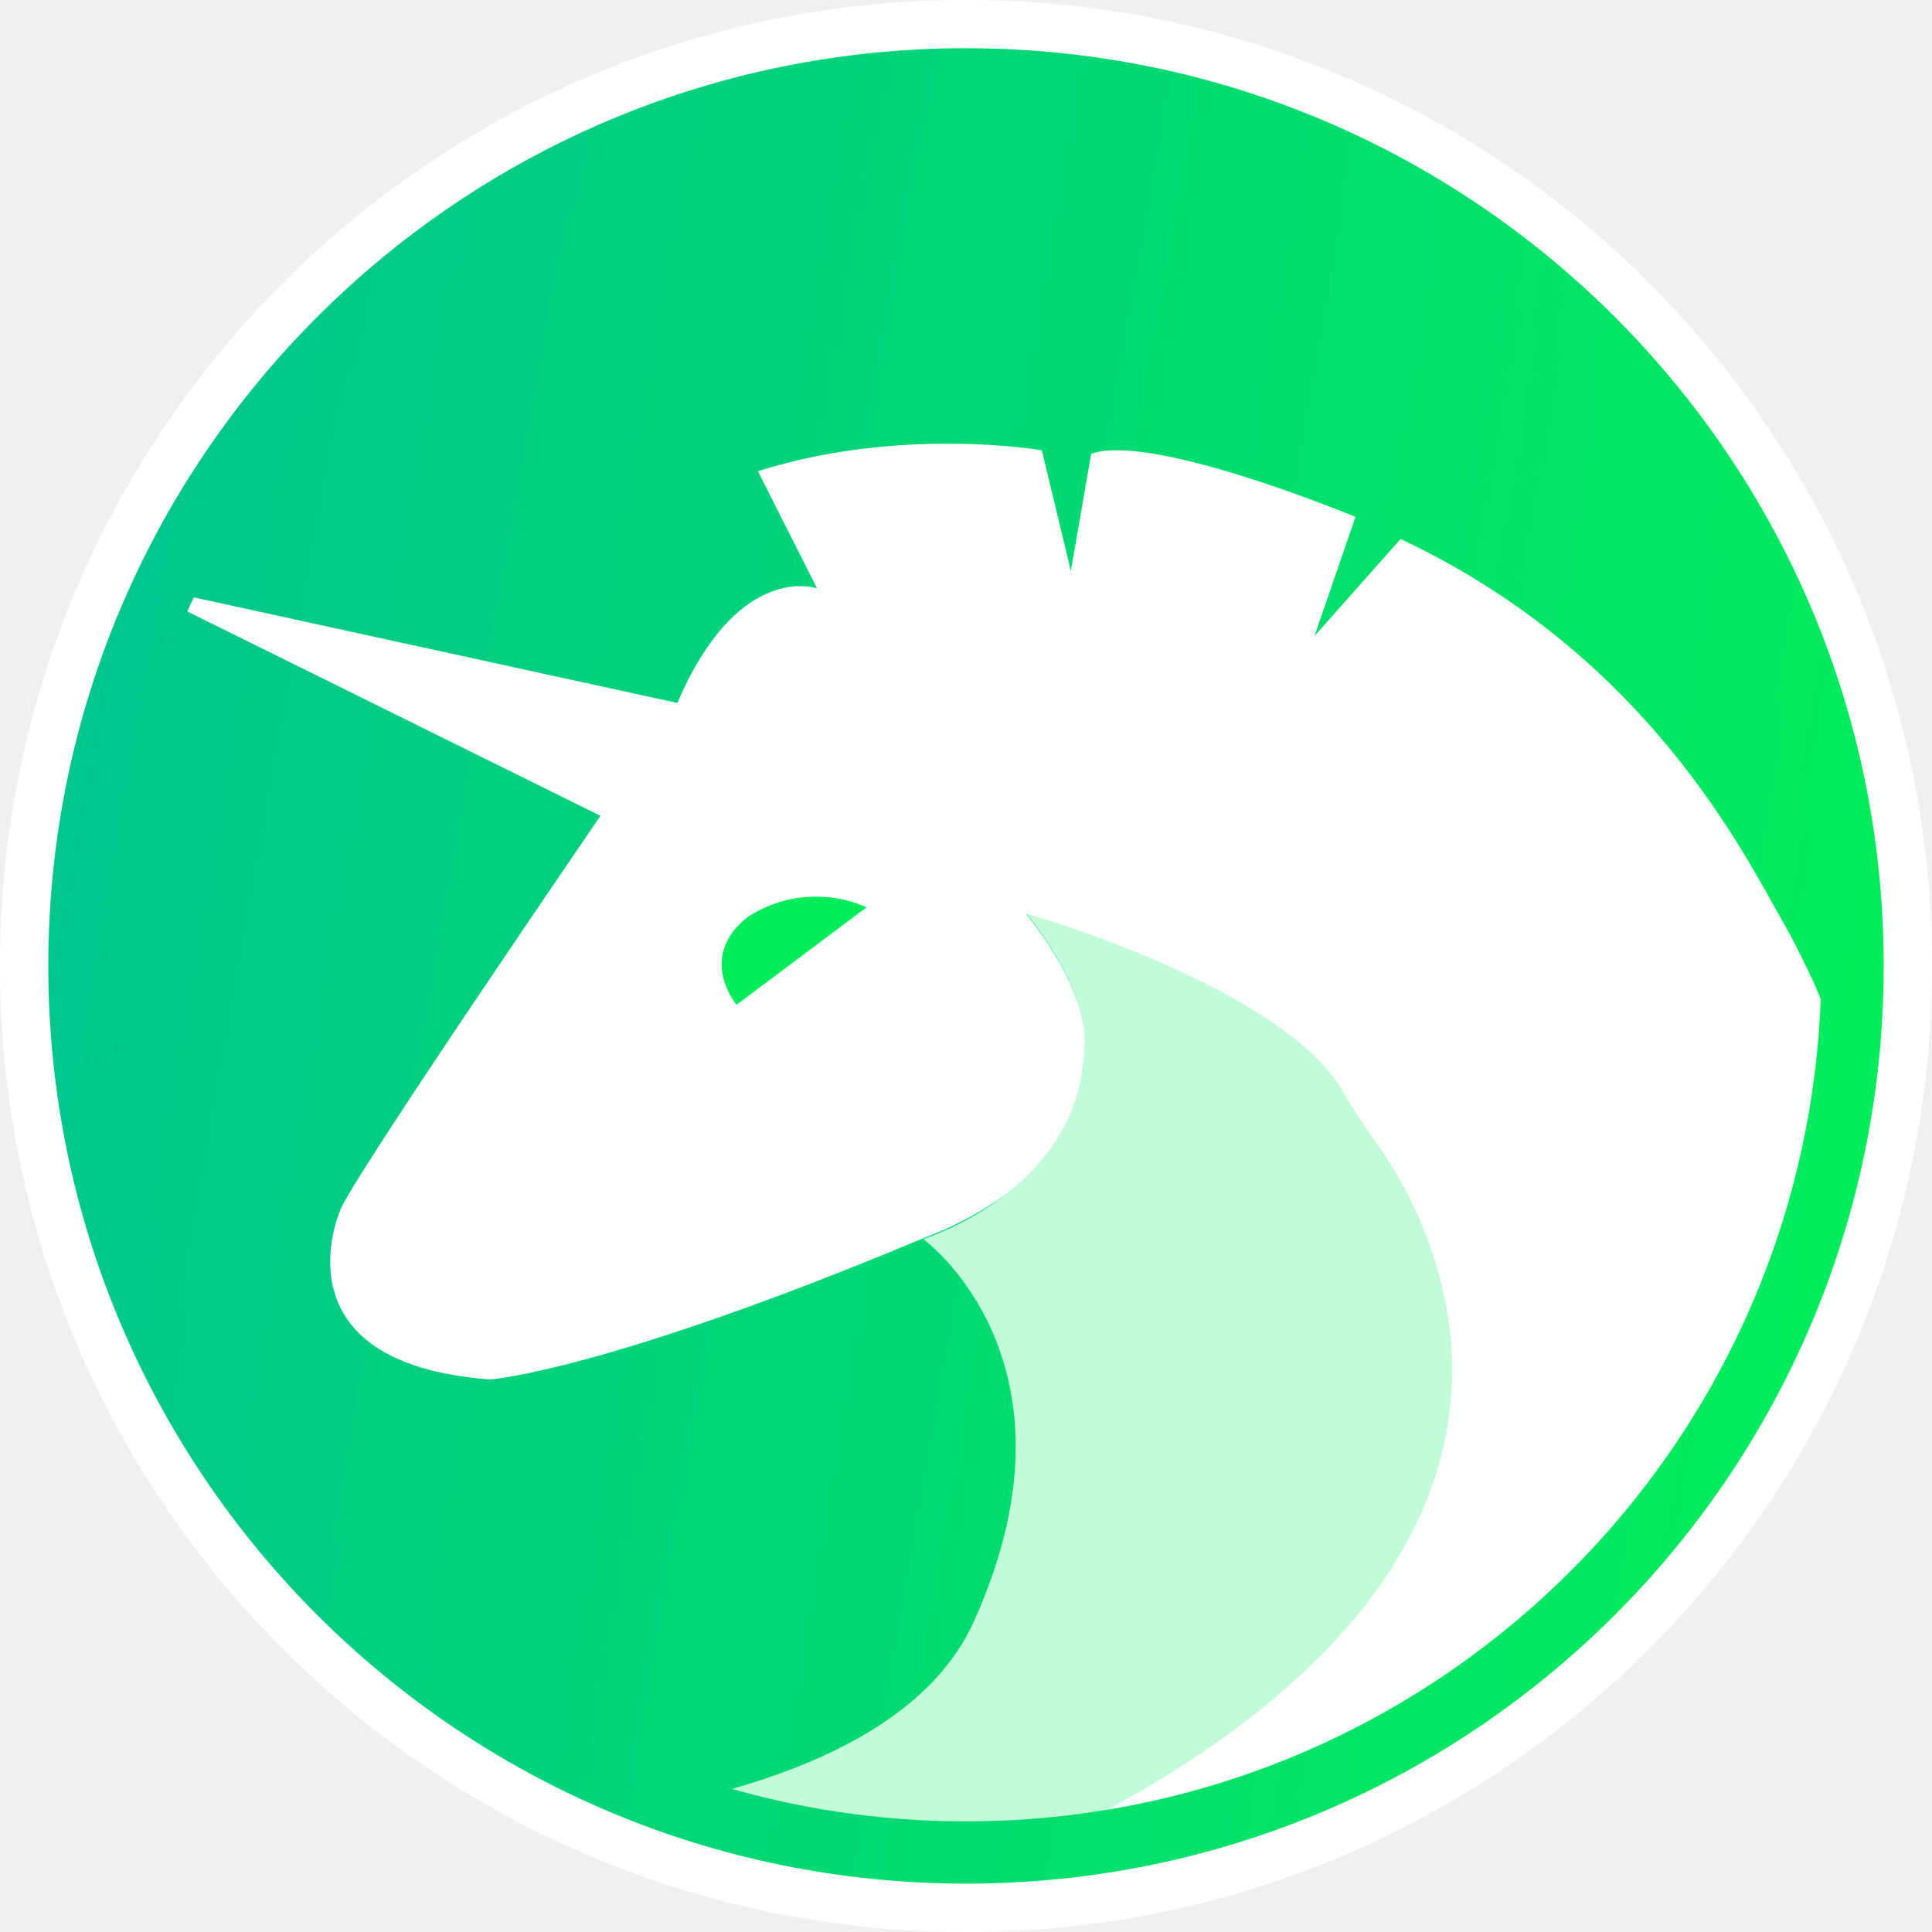
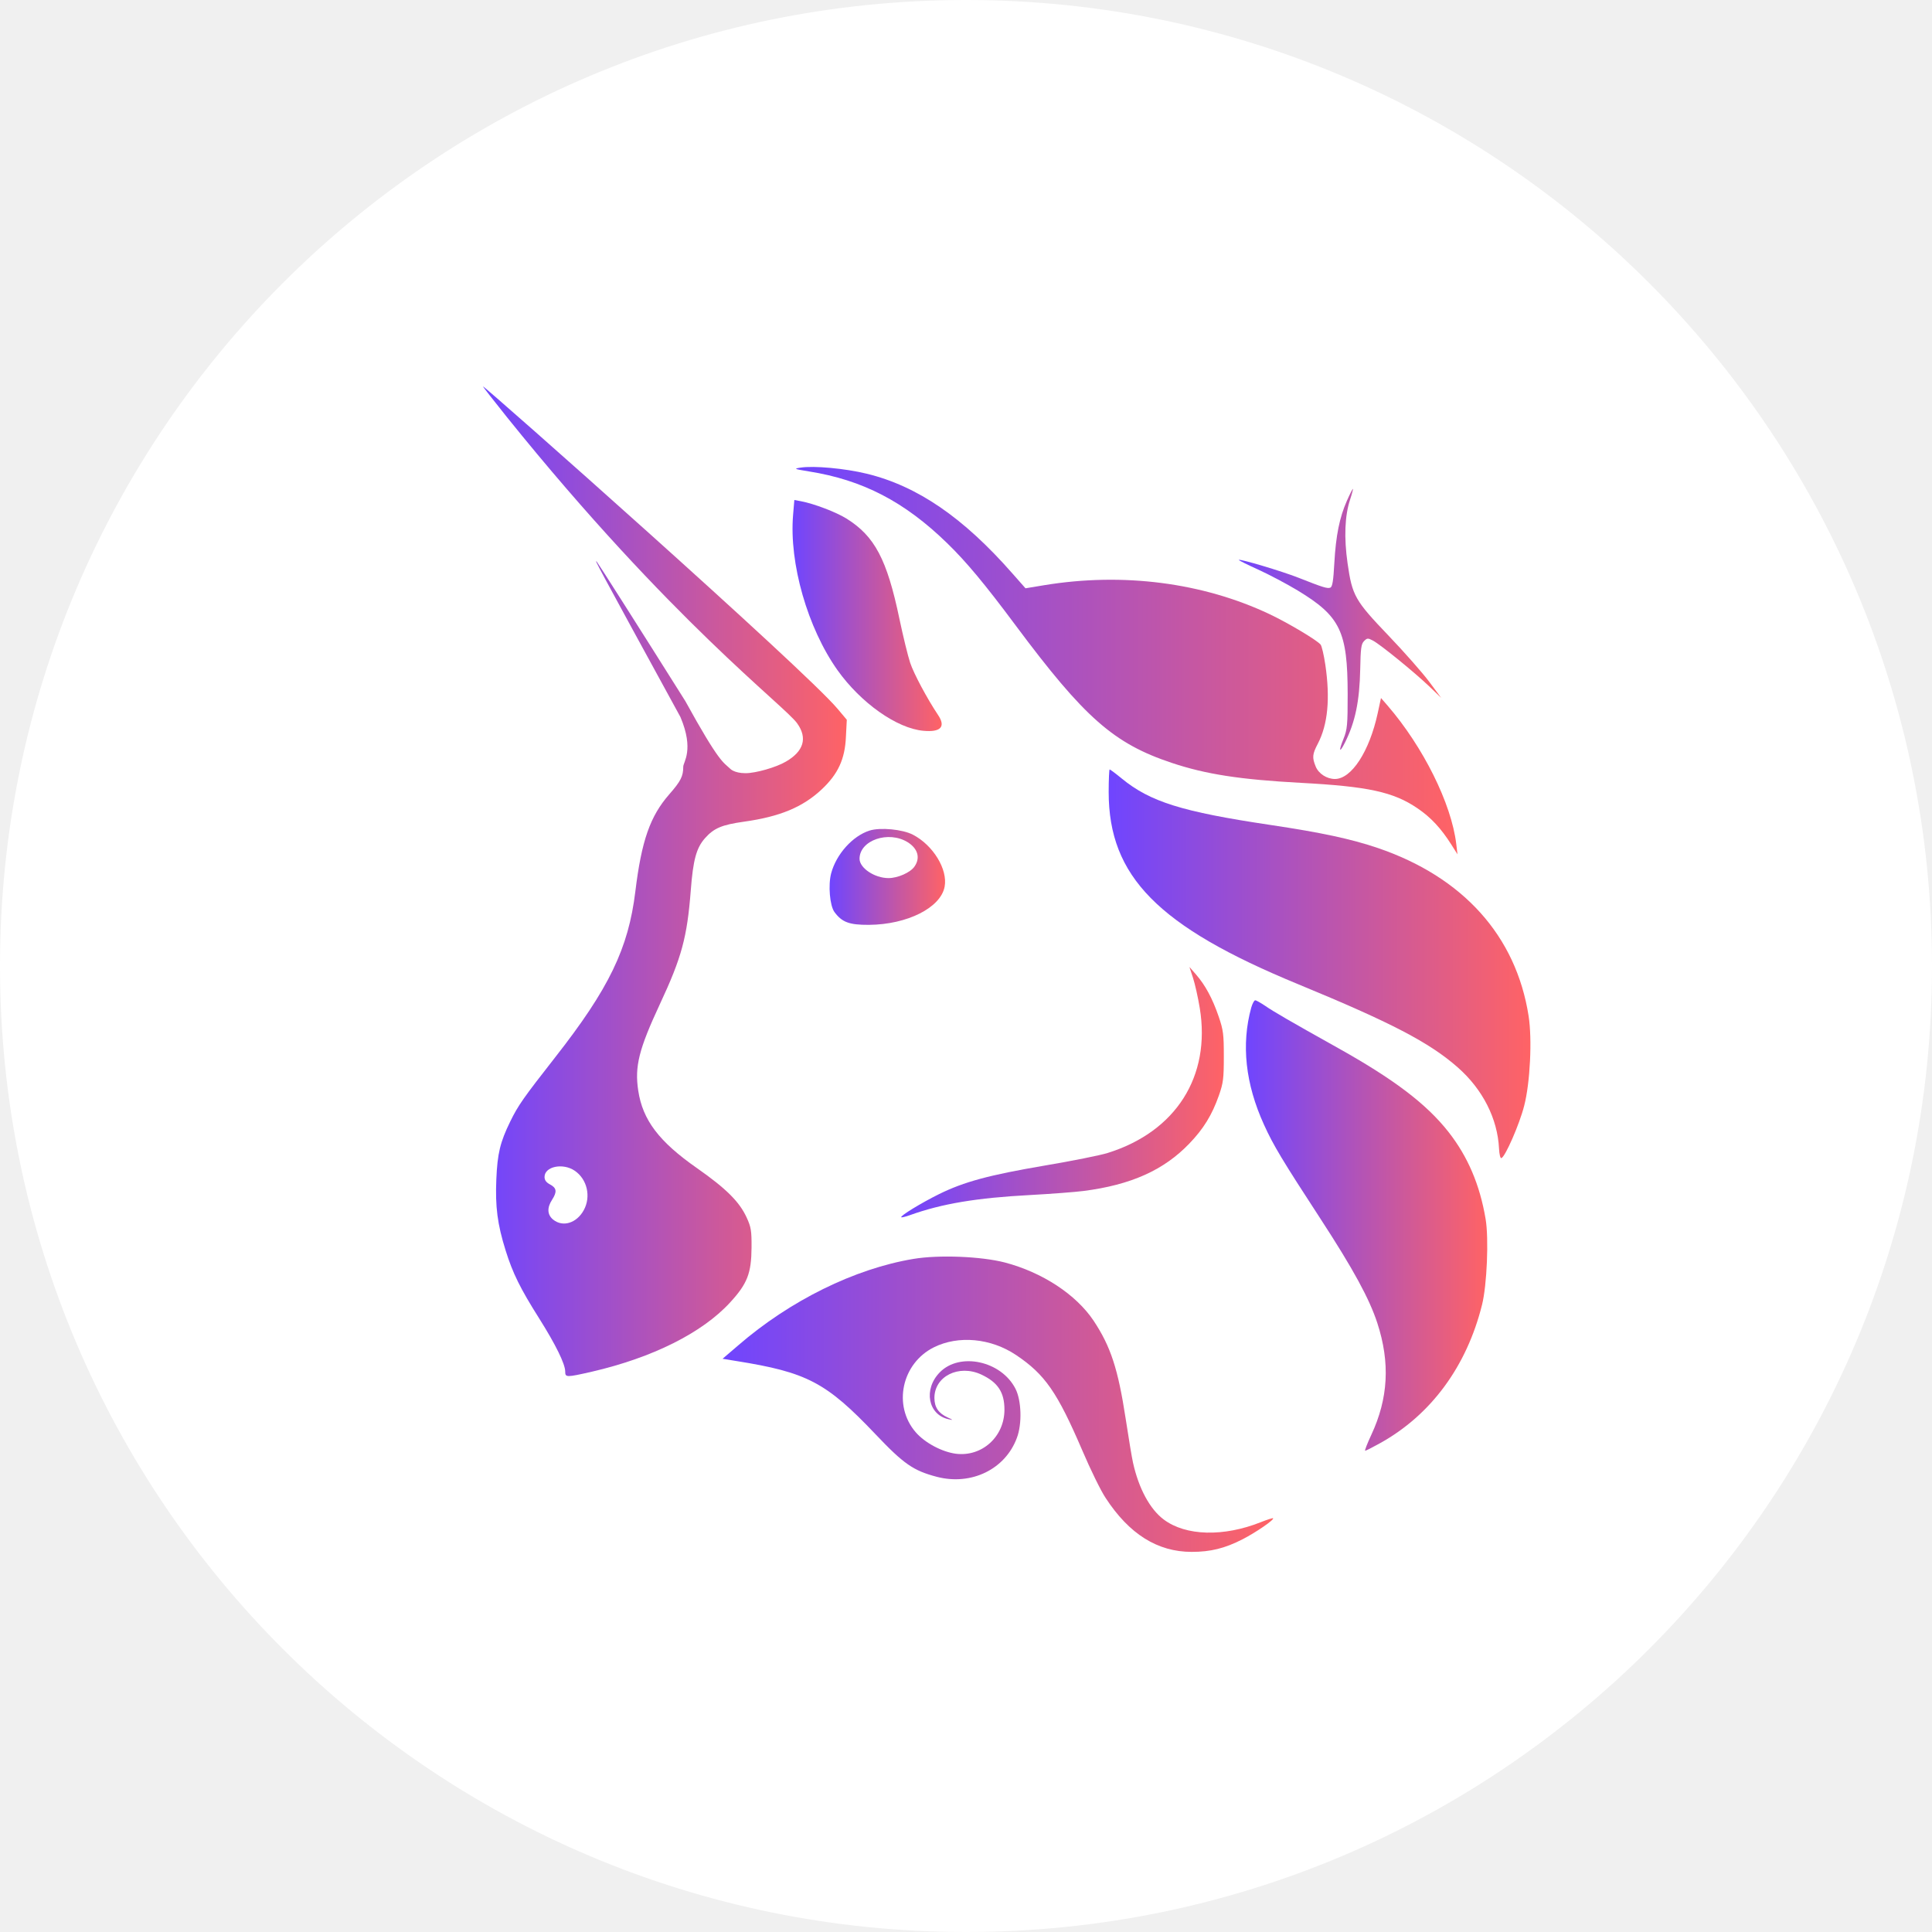
- <svg xmlns="http://www.w3.org/2000/svg" width="26" height="26" viewBox="0 0 26 26" fill="none">
-   <path d="M13 25.56C19.936 25.56 25.559 19.937 25.559 13.001C25.559 6.065 19.936 0.442 13 0.442C6.064 0.442 0.441 6.065 0.441 13.001C0.441 19.937 6.064 25.56 13 25.56Z" fill="url(#paint0_linear)" />
-   <path fill-rule="evenodd" clip-rule="evenodd" d="M25.189 16.037C23.831 21.506 18.889 25.559 13 25.559C11.983 25.559 10.994 25.439 10.047 25.21C15.811 24.501 18.267 21.316 18.353 21.137C18.354 21.135 18.355 21.133 18.357 21.131C18.359 21.128 18.362 21.125 18.362 21.121C20.002 18.258 18.488 15.822 18.062 15.232C18.026 15.18 17.993 15.126 17.959 15.071C17.938 15.035 17.916 14.999 17.893 14.963C16.869 13.386 13.811 12.302 13.811 12.302C16.249 15.338 12.475 16.643 12.475 16.643C8.161 18.453 6.599 18.564 6.599 18.564C3.667 18.349 4.577 16.293 4.577 16.293C4.661 15.972 8.081 10.979 8.081 10.979L1.765 7.855L9.115 9.46C9.894 7.644 10.88 7.884 10.991 7.916V7.908L10.2 6.341C12.135 5.729 14.021 6.06 14.021 6.06L14.411 7.684C14.412 7.679 14.685 6.107 14.685 6.107C15.449 5.837 17.86 6.802 18.201 6.939C18.227 6.949 18.241 6.955 18.242 6.955L17.69 8.559L18.848 7.254C21.945 8.709 23.291 11.141 23.9 12.24C23.953 12.335 24 12.421 24.043 12.494C24.127 12.642 24.201 12.794 24.276 12.946C24.292 12.979 24.309 13.013 24.325 13.046C24.733 13.872 25.008 15.006 25.189 16.037Z" fill="white" />
-   <path d="M11.662 12.21L9.912 13.522C9.912 13.522 9.371 12.879 10.066 12.338C10.3 12.186 10.569 12.094 10.848 12.072C11.126 12.049 11.406 12.097 11.662 12.21Z" fill="url(#paint1_linear)" />
-   <path fill-rule="evenodd" clip-rule="evenodd" d="M11.822 25.503C13.163 25.19 14.558 24.639 15.936 23.745C21.341 20.237 19.285 16.418 18.492 15.338C18.346 15.136 18.211 14.928 18.088 14.712C17.265 13.267 13.814 12.297 13.814 12.297C14.757 13.477 14.586 14.172 14.586 14.172C14.494 16.036 12.424 16.674 12.424 16.674C12.424 16.674 14.692 18.316 13.105 21.823C12.371 23.442 10.112 24.166 7.893 24.476C9.113 25.019 10.435 25.374 11.822 25.503Z" fill="#C2FBD8" />
-   <path fill-rule="evenodd" clip-rule="evenodd" d="M13 0.883C6.308 0.883 0.883 6.308 0.883 13C0.883 19.692 6.308 25.117 13 25.117C19.692 25.117 25.117 19.692 25.117 13C25.117 6.308 19.692 0.883 13 0.883ZM0 13C0 5.82 5.82 0 13 0C20.18 0 26 5.82 26 13C26 20.18 20.18 26 13 26C5.82 26 0 20.18 0 13Z" fill="white" />
-   <path fill-rule="evenodd" clip-rule="evenodd" d="M13 1.488C6.642 1.488 1.488 6.642 1.488 12.999C1.488 19.357 6.642 24.511 13 24.511C19.358 24.511 24.511 19.357 24.511 12.999C24.511 6.642 19.358 1.488 13 1.488ZM0.65 12.999C0.65 6.179 6.179 0.649 13 0.649C19.821 0.649 25.35 6.179 25.35 12.999C25.35 19.82 19.821 25.349 13 25.349C6.179 25.349 0.65 19.82 0.65 12.999Z" fill="url(#paint2_linear)" />
+ <svg xmlns="http://www.w3.org/2000/svg" width="20" height="20" viewBox="0 0 20 20" fill="none">
+   <circle cx="10" cy="10" r="10" fill="white" />
+   <path d="M8.373 4.88C8.22 4.855 8.214 4.852 8.286 4.841C8.423 4.819 8.749 4.849 8.973 4.904C9.496 5.031 9.972 5.357 10.48 5.936L10.616 6.09L10.809 6.058C11.623 5.924 12.45 6.03 13.143 6.358C13.333 6.448 13.634 6.627 13.671 6.673C13.683 6.688 13.705 6.782 13.72 6.883C13.771 7.232 13.746 7.499 13.642 7.699C13.585 7.807 13.582 7.842 13.62 7.935C13.65 8.009 13.735 8.064 13.819 8.064C13.991 8.064 14.176 7.779 14.262 7.383L14.296 7.226L14.364 7.304C14.734 7.733 15.025 8.319 15.075 8.736L15.088 8.844L15.026 8.746C14.919 8.576 14.811 8.46 14.673 8.367C14.425 8.198 14.162 8.141 13.466 8.104C12.837 8.07 12.482 8.015 12.129 7.897C11.529 7.697 11.226 7.43 10.513 6.473C10.197 6.048 10.001 5.813 9.806 5.624C9.364 5.193 8.929 4.968 8.373 4.88Z" fill="url(#paint0_linear)" />
+   <path d="M13.813 5.828C13.829 5.543 13.867 5.356 13.943 5.184C13.973 5.116 14.001 5.061 14.005 5.061C14.009 5.061 13.996 5.111 13.976 5.172C13.921 5.338 13.912 5.566 13.95 5.831C13.998 6.167 14.026 6.216 14.373 6.579C14.536 6.749 14.725 6.964 14.794 7.056L14.919 7.224L14.794 7.104C14.641 6.958 14.29 6.672 14.212 6.631C14.16 6.604 14.153 6.604 14.12 6.637C14.091 6.667 14.085 6.712 14.081 6.926C14.074 7.259 14.03 7.473 13.923 7.687C13.865 7.803 13.855 7.778 13.908 7.648C13.947 7.55 13.951 7.507 13.951 7.184C13.95 6.536 13.875 6.38 13.434 6.113C13.322 6.045 13.138 5.948 13.024 5.896C12.911 5.845 12.821 5.8 12.824 5.796C12.837 5.784 13.267 5.912 13.44 5.98C13.698 6.082 13.741 6.095 13.772 6.083C13.793 6.074 13.803 6.012 13.813 5.828Z" fill="url(#paint1_linear)" />
+   <path d="M8.67 6.938C8.36 6.501 8.168 5.831 8.21 5.331L8.223 5.176L8.293 5.189C8.426 5.214 8.654 5.301 8.761 5.367C9.055 5.55 9.182 5.79 9.311 6.407C9.349 6.588 9.399 6.792 9.422 6.861C9.459 6.973 9.598 7.233 9.711 7.402C9.793 7.524 9.738 7.582 9.558 7.565C9.283 7.54 8.911 7.276 8.67 6.938Z" fill="url(#paint2_linear)" />
+   <path d="M13.437 10.188C11.988 9.591 11.477 9.073 11.477 8.199C11.477 8.07 11.482 7.965 11.487 7.965C11.492 7.965 11.549 8.007 11.612 8.059C11.906 8.3 12.235 8.403 13.146 8.539C13.682 8.619 13.983 8.684 14.262 8.778C15.146 9.079 15.694 9.688 15.824 10.517C15.862 10.758 15.84 11.21 15.778 11.448C15.73 11.637 15.582 11.976 15.542 11.989C15.531 11.992 15.521 11.95 15.518 11.892C15.503 11.58 15.349 11.277 15.091 11.05C14.797 10.791 14.402 10.586 13.437 10.188Z" fill="url(#paint3_linear)" />
+   <path d="M12.42 10.436C12.402 10.326 12.37 10.184 12.35 10.123L12.313 10.01L12.382 10.089C12.477 10.198 12.552 10.337 12.616 10.524C12.664 10.665 12.669 10.708 12.669 10.938C12.669 11.165 12.663 11.212 12.618 11.34C12.547 11.542 12.459 11.685 12.312 11.838C12.047 12.114 11.707 12.266 11.216 12.329C11.13 12.34 10.882 12.359 10.663 12.371C10.111 12.4 9.749 12.461 9.423 12.578C9.376 12.595 9.334 12.605 9.33 12.601C9.316 12.587 9.538 12.452 9.722 12.361C9.98 12.234 10.238 12.164 10.814 12.066C11.099 12.018 11.393 11.959 11.468 11.935C12.173 11.714 12.536 11.143 12.42 10.436Z" fill="url(#paint4_linear)" />
+   <path d="M13.085 11.643C12.892 11.22 12.848 10.811 12.953 10.43C12.965 10.389 12.983 10.355 12.994 10.355C13.005 10.355 13.05 10.381 13.095 10.411C13.183 10.472 13.361 10.575 13.835 10.84C14.427 11.17 14.764 11.425 14.994 11.717C15.195 11.973 15.319 12.264 15.379 12.619C15.413 12.82 15.393 13.304 15.342 13.507C15.183 14.145 14.814 14.647 14.286 14.94C14.209 14.983 14.14 15.018 14.132 15.018C14.125 15.018 14.153 14.945 14.195 14.855C14.372 14.476 14.392 14.107 14.258 13.696C14.176 13.445 14.009 13.138 13.671 12.619C13.278 12.016 13.181 11.856 13.085 11.643Z" fill="url(#paint5_linear)" />
+   <path d="M7.641 13.928C8.178 13.463 8.848 13.133 9.457 13.032C9.72 12.988 10.157 13.006 10.401 13.069C10.79 13.171 11.139 13.4 11.321 13.672C11.498 13.939 11.574 14.171 11.653 14.687C11.684 14.891 11.718 15.095 11.729 15.142C11.788 15.409 11.904 15.623 12.047 15.73C12.275 15.901 12.667 15.911 13.053 15.757C13.118 15.731 13.175 15.713 13.179 15.717C13.193 15.732 12.999 15.865 12.862 15.935C12.678 16.029 12.531 16.065 12.336 16.065C11.983 16.065 11.689 15.881 11.445 15.506C11.396 15.433 11.288 15.212 11.204 15.015C10.945 14.412 10.818 14.228 10.518 14.027C10.257 13.852 9.92 13.821 9.666 13.948C9.334 14.115 9.241 14.55 9.479 14.826C9.574 14.936 9.751 15.03 9.895 15.049C10.165 15.083 10.398 14.873 10.398 14.593C10.398 14.412 10.329 14.309 10.158 14.229C9.924 14.121 9.672 14.248 9.673 14.473C9.674 14.569 9.715 14.629 9.809 14.673C9.869 14.7 9.871 14.703 9.821 14.692C9.607 14.647 9.556 14.382 9.729 14.206C9.936 13.995 10.365 14.088 10.512 14.376C10.574 14.497 10.582 14.738 10.527 14.884C10.407 15.21 10.055 15.381 9.698 15.288C9.455 15.224 9.356 15.156 9.063 14.847C8.553 14.31 8.355 14.206 7.621 14.089L7.48 14.066L7.641 13.928Z" fill="url(#paint6_linear)" />
+   <path fill-rule="evenodd" clip-rule="evenodd" d="M5.25 4.321C6.951 6.433 8.123 7.305 8.253 7.489C8.361 7.641 8.32 7.777 8.136 7.884C8.034 7.944 7.823 8.004 7.718 8.004C7.598 8.004 7.558 7.957 7.558 7.957C7.488 7.89 7.449 7.902 7.094 7.257C6.602 6.475 6.189 5.826 6.178 5.815C6.152 5.79 6.152 5.791 7.044 7.423C7.188 7.764 7.073 7.888 7.073 7.937C7.073 8.036 7.047 8.087 6.928 8.223C6.73 8.449 6.641 8.703 6.577 9.229C6.505 9.819 6.304 10.235 5.745 10.948C5.418 11.366 5.364 11.442 5.282 11.61C5.178 11.822 5.149 11.941 5.138 12.208C5.126 12.491 5.149 12.673 5.234 12.944C5.308 13.181 5.385 13.337 5.582 13.649C5.752 13.919 5.851 14.12 5.851 14.198C5.851 14.26 5.862 14.26 6.126 14.2C6.757 14.054 7.27 13.797 7.558 13.483C7.737 13.288 7.778 13.181 7.78 12.914C7.781 12.74 7.775 12.703 7.729 12.603C7.654 12.44 7.517 12.304 7.216 12.093C6.822 11.818 6.653 11.595 6.607 11.29C6.569 11.04 6.613 10.863 6.831 10.395C7.057 9.911 7.113 9.704 7.151 9.216C7.175 8.901 7.209 8.777 7.298 8.677C7.39 8.573 7.473 8.538 7.702 8.506C8.074 8.454 8.311 8.355 8.507 8.171C8.676 8.012 8.747 7.858 8.757 7.627L8.766 7.451L8.671 7.338C8.329 6.93 5.021 4 5 4C4.996 4 5.108 4.144 5.25 4.321ZM6.043 12.528C6.12 12.388 6.079 12.207 5.949 12.119C5.827 12.036 5.637 12.075 5.637 12.184C5.637 12.217 5.655 12.241 5.695 12.262C5.763 12.298 5.768 12.338 5.715 12.42C5.661 12.503 5.665 12.576 5.727 12.626C5.827 12.706 5.969 12.662 6.043 12.528Z" fill="url(#paint7_linear)" />
+   <path fill-rule="evenodd" clip-rule="evenodd" d="M9.002 8.598C8.827 8.653 8.657 8.842 8.604 9.041C8.572 9.163 8.59 9.375 8.638 9.441C8.716 9.547 8.791 9.575 8.995 9.574C9.393 9.571 9.739 9.396 9.779 9.178C9.812 8.999 9.66 8.75 9.451 8.641C9.343 8.585 9.113 8.563 9.002 8.598ZM9.467 8.97C9.529 8.881 9.502 8.785 9.397 8.719C9.198 8.595 8.898 8.698 8.898 8.89C8.898 8.986 9.054 9.09 9.198 9.09C9.294 9.09 9.425 9.032 9.467 8.97Z" fill="url(#paint8_linear)" />
  <defs>
-     <linearGradient id="paint0_linear" x1="25.369" y1="15.181" x2="0.63" y2="10.82" gradientUnits="userSpaceOnUse">
-       <stop stop-color="#00EC5B" />
-       <stop offset="1" stop-color="#00C58C" />
+     <linearGradient id="paint0_linear" x1="8.241" y1="6.839" x2="15.088" y2="6.839" gradientUnits="userSpaceOnUse">
+       <stop stop-color="#6F45FF" />
+       <stop offset="1" stop-color="#FF6365" />
    </linearGradient>
-     <linearGradient id="paint1_linear" x1="181.36" y1="180.891" x2="215.838" y2="180.891" gradientUnits="userSpaceOnUse">
-       <stop stop-color="#00EC5B" />
-       <stop offset="1" stop-color="#00C58C" />
+     <linearGradient id="paint1_linear" x1="12.824" y1="6.411" x2="14.919" y2="6.411" gradientUnits="userSpaceOnUse">
+       <stop stop-color="#6F45FF" />
+       <stop offset="1" stop-color="#FF6365" />
    </linearGradient>
-     <linearGradient id="paint2_linear" x1="25.163" y1="15.143" x2="0.835" y2="10.854" gradientUnits="userSpaceOnUse">
-       <stop stop-color="#00EC5B" />
-       <stop offset="1" stop-color="#00C58C" />
+     <linearGradient id="paint2_linear" x1="8.204" y1="6.372" x2="9.748" y2="6.372" gradientUnits="userSpaceOnUse">
+       <stop stop-color="#6F45FF" />
+       <stop offset="1" stop-color="#FF6365" />
+     </linearGradient>
+     <linearGradient id="paint3_linear" x1="11.477" y1="9.977" x2="15.843" y2="9.977" gradientUnits="userSpaceOnUse">
+       <stop stop-color="#6F45FF" />
+       <stop offset="1" stop-color="#FF6365" />
+     </linearGradient>
+     <linearGradient id="paint4_linear" x1="9.329" y1="11.306" x2="12.669" y2="11.306" gradientUnits="userSpaceOnUse">
+       <stop stop-color="#6F45FF" />
+       <stop offset="1" stop-color="#FF6365" />
+     </linearGradient>
+     <linearGradient id="paint5_linear" x1="12.898" y1="12.687" x2="15.396" y2="12.687" gradientUnits="userSpaceOnUse">
+       <stop stop-color="#6F45FF" />
+       <stop offset="1" stop-color="#FF6365" />
+     </linearGradient>
+     <linearGradient id="paint6_linear" x1="7.48" y1="14.537" x2="13.18" y2="14.537" gradientUnits="userSpaceOnUse">
+       <stop stop-color="#6F45FF" />
+       <stop offset="1" stop-color="#FF6365" />
+     </linearGradient>
+     <linearGradient id="paint7_linear" x1="5" y1="9.122" x2="8.766" y2="9.122" gradientUnits="userSpaceOnUse">
+       <stop stop-color="#6F45FF" />
+       <stop offset="1" stop-color="#FF6365" />
+     </linearGradient>
+     <linearGradient id="paint8_linear" x1="8.588" y1="9.077" x2="9.784" y2="9.077" gradientUnits="userSpaceOnUse">
+       <stop stop-color="#6F45FF" />
+       <stop offset="1" stop-color="#FF6365" />
    </linearGradient>
  </defs>
</svg>
